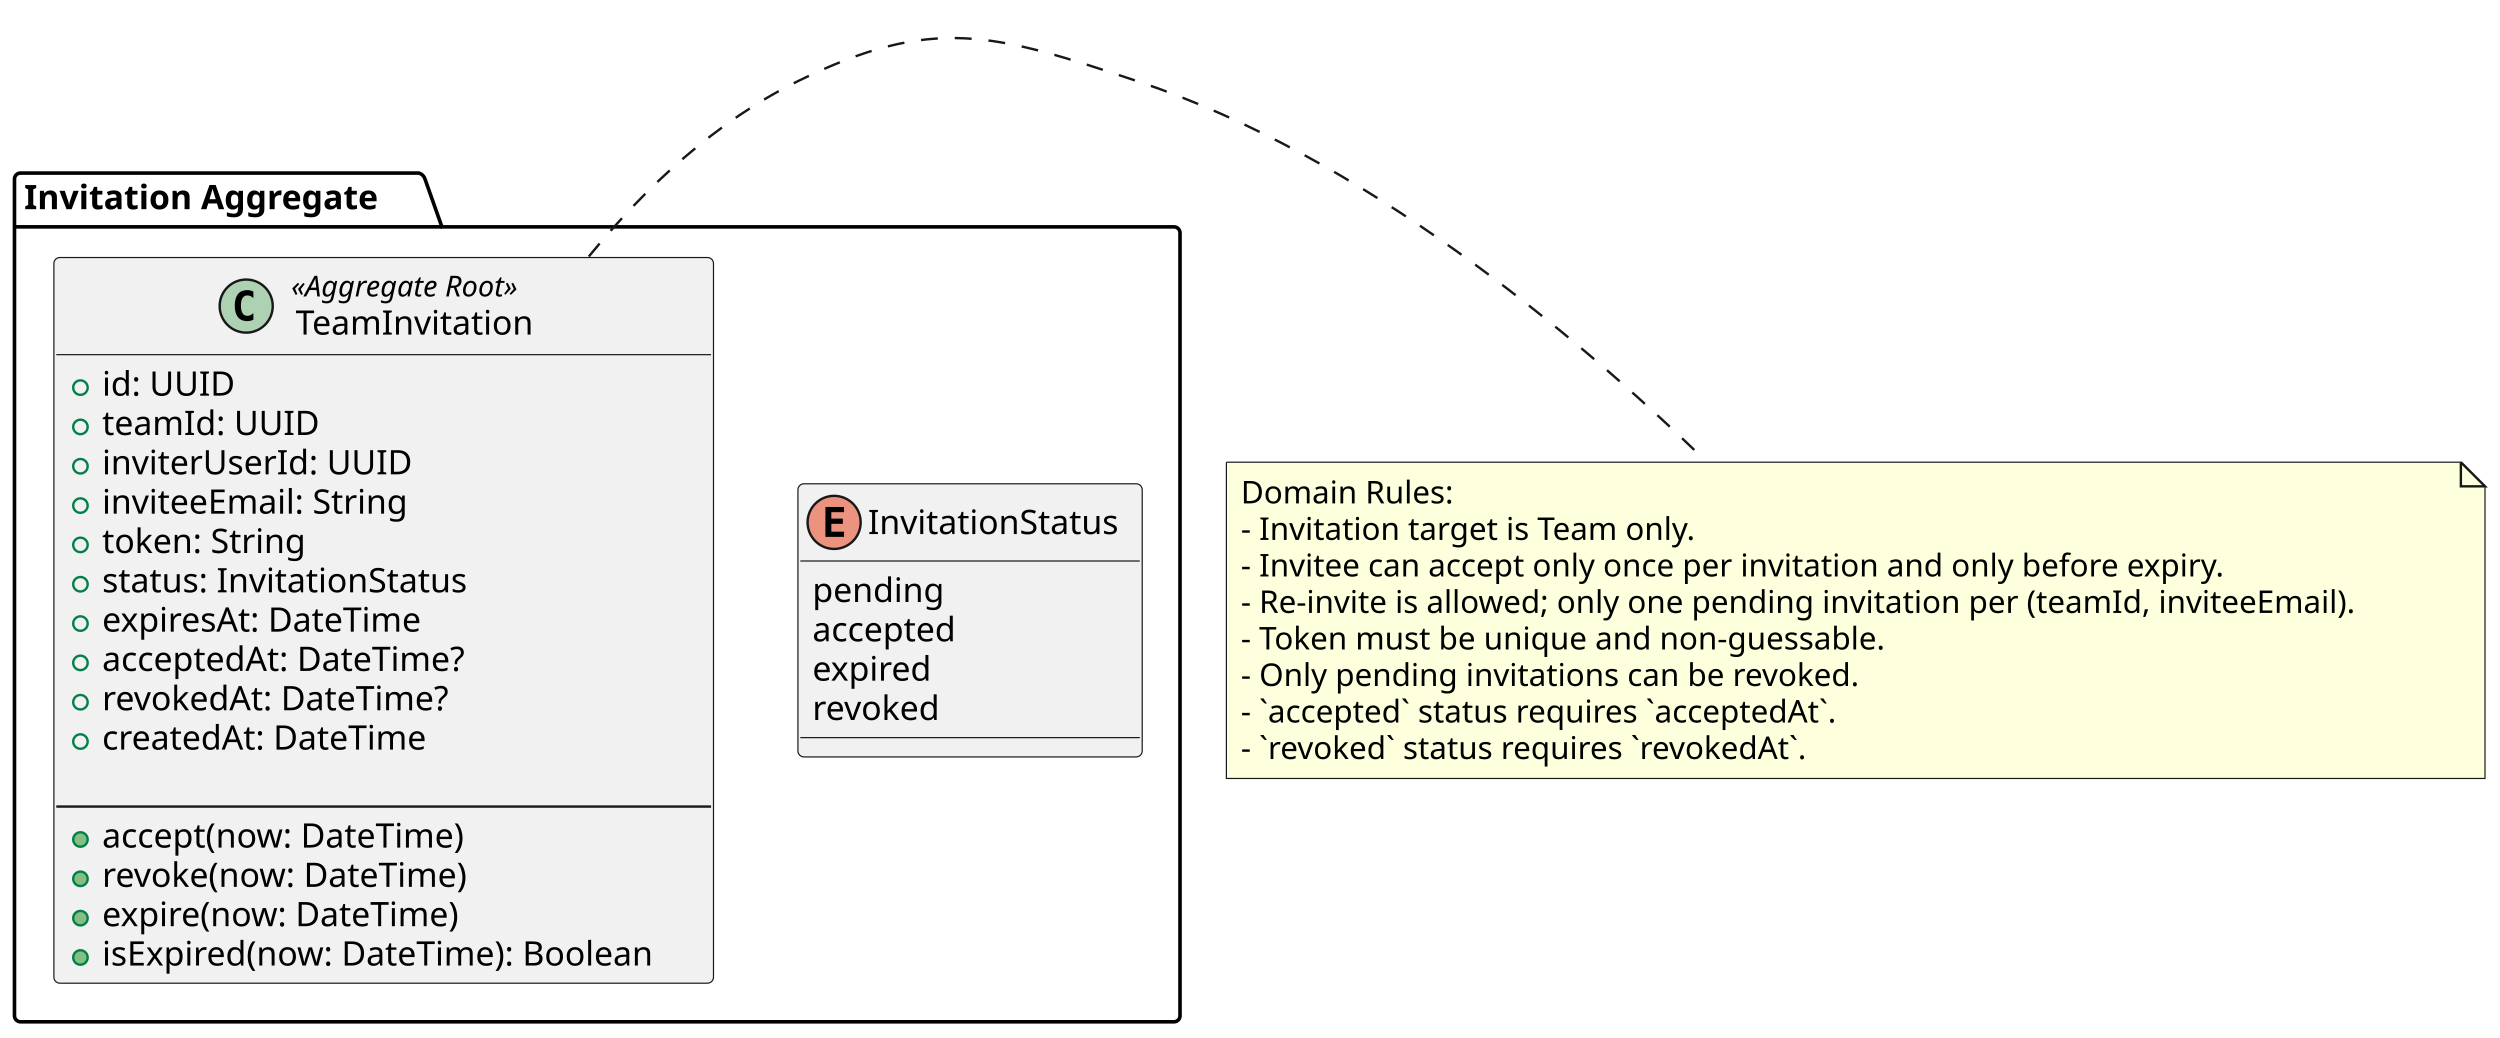
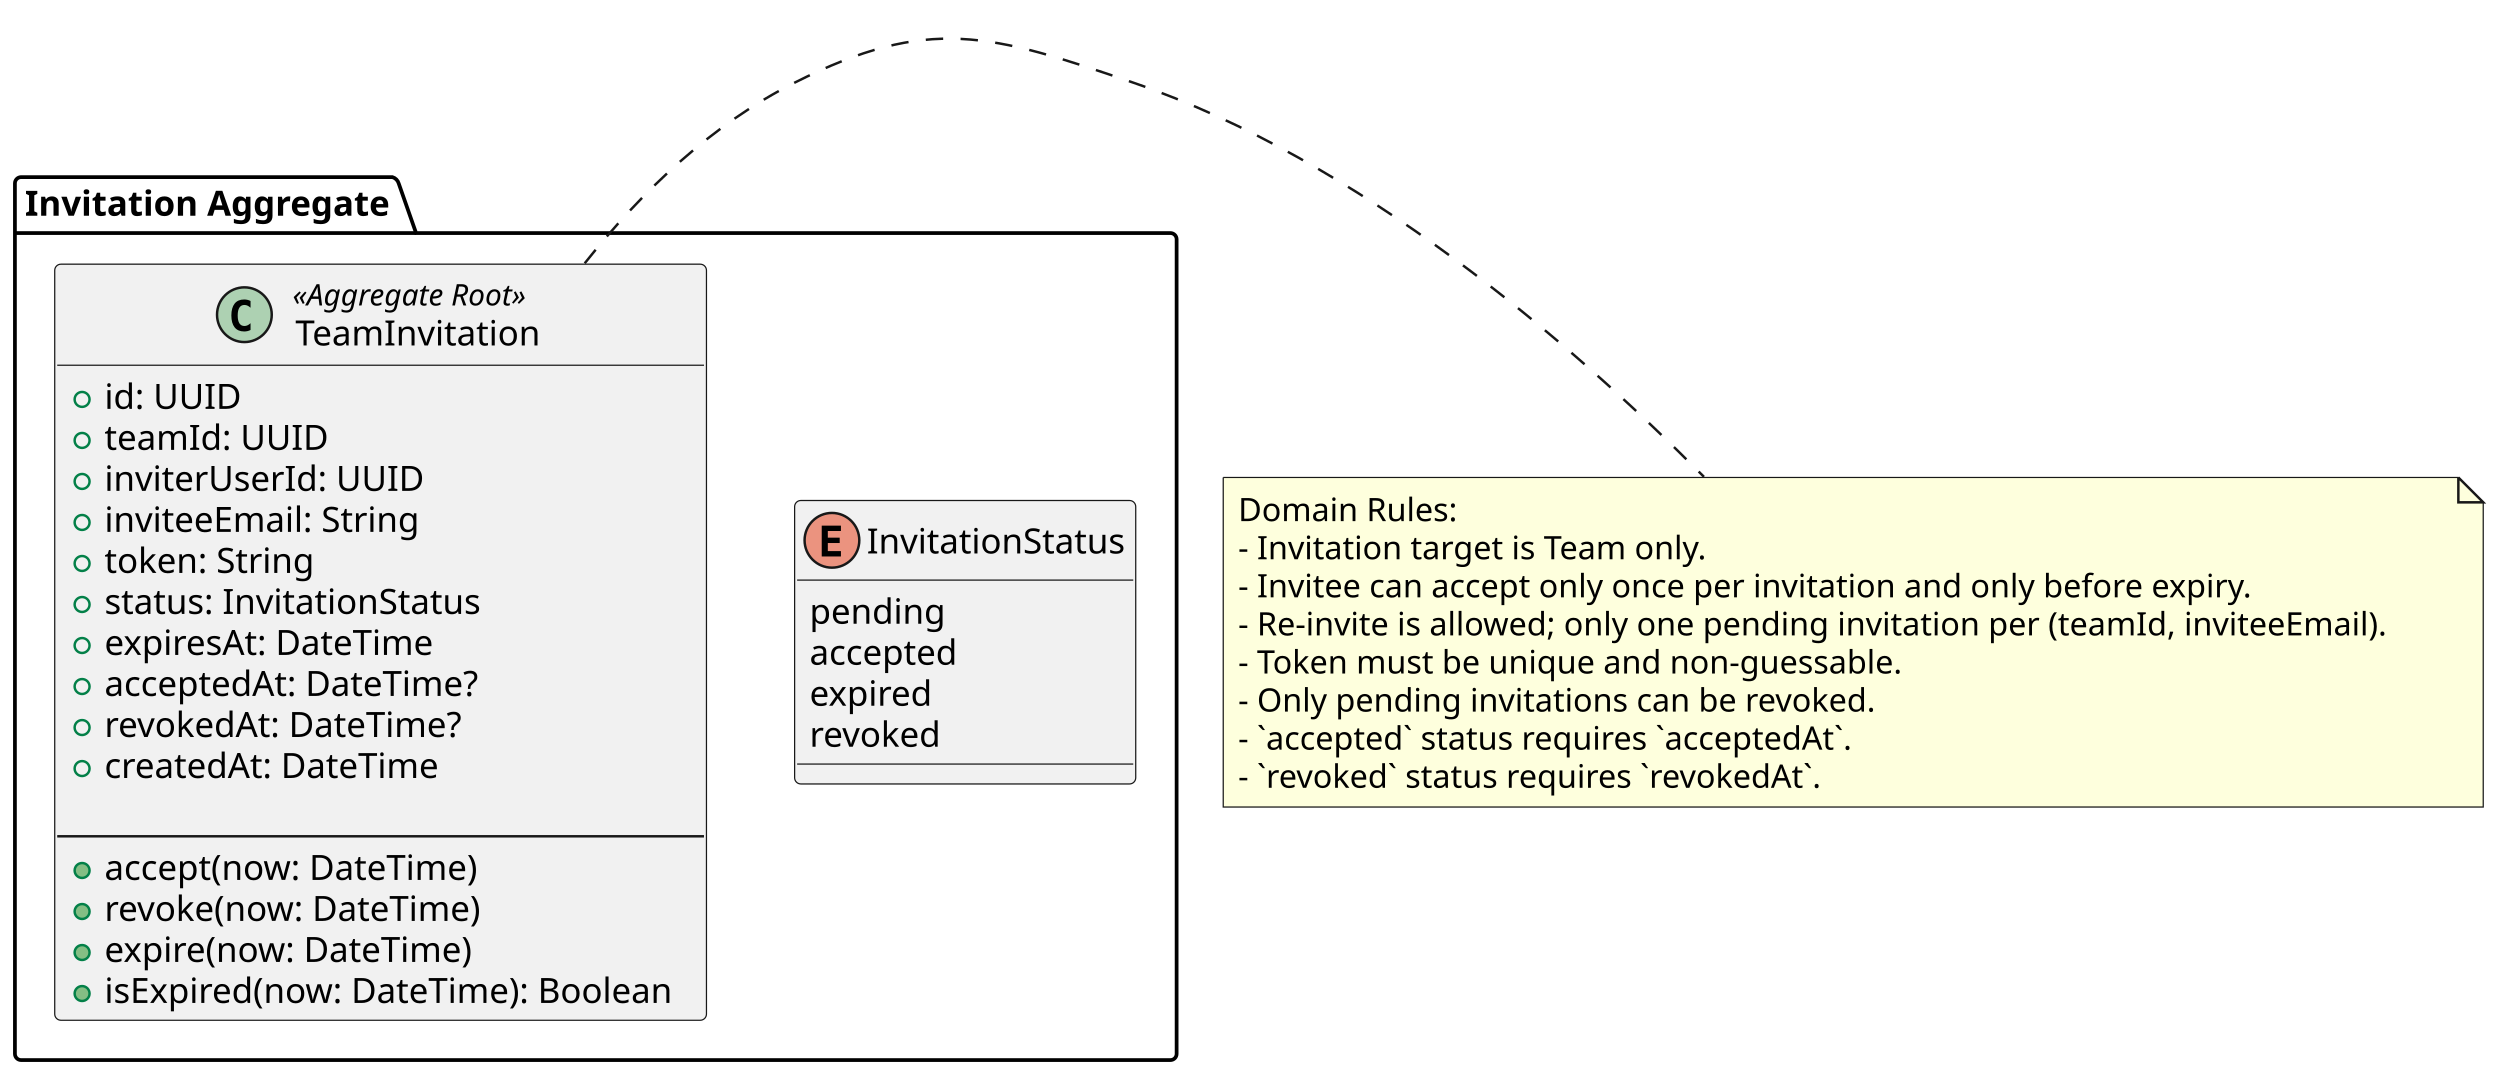
- <svg xmlns="http://www.w3.org/2000/svg" contentStyleType="text/css" data-diagram-type="CLASS" height="430px" preserveAspectRatio="none" style="width:1036px;height:430px;background:#FFFFFF;" version="1.1" viewBox="0 0 1036 430" width="1036px" zoomAndPan="magnify">
+ <svg xmlns="http://www.w3.org/2000/svg" contentStyleType="text/css" data-diagram-type="CLASS" height="433px" preserveAspectRatio="none" style="width:1005px;height:433px;background:#FFFFFF;" version="1.1" viewBox="0 0 1005 433" width="1005px" zoomAndPan="magnify">
  <defs />
  <g>
    <g class="cluster" data-qualified-name="Invitation Aggregate" data-source-line="1" id="ent0002">
-       <path d="M8.5,71.71 L173.624,71.71 A3.75,3.75 0 0 1 176.124,74.21 L183.124,94.007 L486.5,94.007 A2.5,2.5 0 0 1 489,96.507 L489,420.93 A2.5,2.5 0 0 1 486.5,423.43 L8.5,423.43 A2.5,2.5 0 0 1 6,420.93 L6,74.21 A2.5,2.5 0 0 1 8.5,71.71" fill="none" style="stroke:#000000;stroke-width:1.5;" />
-       <line style="stroke:#000000;stroke-width:1.5;" x1="6" x2="183.124" y1="94.007" y2="94.007" />
-       <text fill="#000000" font-family="sans-serif" font-size="14" font-weight="bold" lengthAdjust="spacing" textLength="164.124" x="10" y="86.705">Invitation Aggregate</text>
+       <path d="M8.5,71.2 L157.765,71.2 A3.75,3.75 0 0 1 160.265,73.7 L167.265,93.688 L470.5,93.688 A2.5,2.5 0 0 1 473,96.188 L473,423.65 A2.5,2.5 0 0 1 470.5,426.15 L8.5,426.15 A2.5,2.5 0 0 1 6,423.65 L6,73.7 A2.5,2.5 0 0 1 8.5,71.2" fill="none" style="stroke:#000000;stroke-width:1.5;" />
+       <line style="stroke:#000000;stroke-width:1.5;" x1="6" x2="167.265" y1="93.688" y2="93.688" />
+       <text fill="#000000" font-family="sans-serif" font-size="14" font-weight="bold" lengthAdjust="spacing" textLength="148.265" x="10" y="86.735">Invitation Aggregate</text>
    </g>
    <g class="entity" data-qualified-name="Invitation Aggregate.TeamInvitation" data-source-line="3" id="ent0003">
-       <rect fill="#F1F1F1" height="300.719" rx="2.5" ry="2.5" style="stroke:#181818;stroke-width:0.5;" width="273.338" x="22.33" y="106.71" />
-       <ellipse cx="102.027" cy="126.843" fill="#ADD1B2" rx="11" ry="11" style="stroke:#181818;stroke-width:1;" />
-       <path d="M104.996,132.483 Q104.417,132.78 103.777,132.921 Q103.136,133.077 102.433,133.077 Q99.933,133.077 98.605,131.437 Q97.292,129.78 97.292,126.655 Q97.292,123.53 98.605,121.874 Q99.933,120.218 102.433,120.218 Q103.136,120.218 103.777,120.374 Q104.433,120.53 104.996,120.827 L104.996,123.546 Q104.371,122.968 103.777,122.702 Q103.183,122.421 102.558,122.421 Q101.214,122.421 100.527,123.499 Q99.839,124.562 99.839,126.655 Q99.839,128.749 100.527,129.827 Q101.214,130.89 102.558,130.89 Q103.183,130.89 103.777,130.624 Q104.371,130.343 104.996,129.765 L104.996,132.483 Z " fill="#000000" />
-       <text fill="#000000" font-family="sans-serif" font-size="12" font-style="italic" lengthAdjust="spacing" textLength="109.172" x="120.663" y="122.849">«Aggregate Root»</text>
-       <text fill="#000000" font-family="sans-serif" font-size="14" lengthAdjust="spacing" textLength="105.444" x="122.527" y="138.674">TeamInvitation</text>
-       <line style="stroke:#181818;stroke-width:0.5;" x1="23.33" x2="294.668" y1="146.976" y2="146.976" />
+       <rect fill="#F1F1F1" height="303.945" rx="2.5" ry="2.5" style="stroke:#181818;stroke-width:0.5;" width="261.997" x="22" y="106.2" />
+       <ellipse cx="98.245" cy="126.51" fill="#ADD1B2" rx="11" ry="11" style="stroke:#181818;stroke-width:1;" />
+       <path d="M100.718,132.654 Q100.137,132.952 99.498,133.102 Q98.858,133.251 98.153,133.251 Q95.646,133.251 94.326,131.599 Q93.006,129.948 93.006,126.826 Q93.006,123.697 94.326,122.045 Q95.646,120.393 98.153,120.393 Q98.858,120.393 99.506,120.543 Q100.153,120.692 100.718,120.991 L100.718,123.714 Q100.087,123.133 99.493,122.863 Q98.9,122.593 98.269,122.593 Q96.924,122.593 96.24,123.66 Q95.555,124.726 95.555,126.826 Q95.555,128.918 96.24,129.985 Q96.924,131.052 98.269,131.052 Q98.9,131.052 99.493,130.782 Q100.087,130.512 100.718,129.931 Z " fill="#000000" />
+       <text fill="#000000" font-family="sans-serif" font-size="12" font-style="italic" lengthAdjust="spacing" textLength="103.312" x="117.592" y="122.802">«Aggregate Root»</text>
+       <text fill="#000000" font-family="sans-serif" font-size="14" lengthAdjust="spacing" textLength="101.008" x="118.745" y="138.868">TeamInvitation</text>
+       <line style="stroke:#181818;stroke-width:0.5;" x1="23" x2="282.997" y1="146.821" y2="146.821" />
      <g data-visibility-modifier="PUBLIC_FIELD">
-         <ellipse cx="33.33" cy="160.624" fill="none" rx="3" ry="3" style="stroke:#038048;stroke-width:1;" />
+         <ellipse cx="33" cy="160.565" fill="none" rx="3" ry="3" style="stroke:#038048;stroke-width:1;" />
      </g>
-       <text fill="#000000" font-family="sans-serif" font-size="14" lengthAdjust="spacing" textLength="57.347" x="42.33" y="163.971">id: UUID</text>
+       <text fill="#000000" font-family="sans-serif" font-size="14" lengthAdjust="spacing" textLength="55.638" x="42" y="164.356">id: UUID</text>
      <g data-visibility-modifier="PUBLIC_FIELD">
-         <ellipse cx="33.33" cy="176.921" fill="none" rx="3" ry="3" style="stroke:#038048;stroke-width:1;" />
+         <ellipse cx="33" cy="177.054" fill="none" rx="3" ry="3" style="stroke:#038048;stroke-width:1;" />
      </g>
-       <text fill="#000000" font-family="sans-serif" font-size="14" lengthAdjust="spacing" textLength="93.905" x="42.33" y="180.268">teamId: UUID</text>
+       <text fill="#000000" font-family="sans-serif" font-size="14" lengthAdjust="spacing" textLength="89.462" x="42" y="180.845">teamId: UUID</text>
      <g data-visibility-modifier="PUBLIC_FIELD">
-         <ellipse cx="33.33" cy="193.218" fill="none" rx="3" ry="3" style="stroke:#038048;stroke-width:1;" />
+         <ellipse cx="33" cy="193.542" fill="none" rx="3" ry="3" style="stroke:#038048;stroke-width:1;" />
      </g>
-       <text fill="#000000" font-family="sans-serif" font-size="14" lengthAdjust="spacing" textLength="134.292" x="42.33" y="196.565">inviterUserId: UUID</text>
+       <text fill="#000000" font-family="sans-serif" font-size="14" lengthAdjust="spacing" textLength="128.782" x="42" y="197.333">inviterUserId: UUID</text>
      <g data-visibility-modifier="PUBLIC_FIELD">
-         <ellipse cx="33.33" cy="209.515" fill="none" rx="3" ry="3" style="stroke:#038048;stroke-width:1;" />
+         <ellipse cx="33" cy="210.03" fill="none" rx="3" ry="3" style="stroke:#038048;stroke-width:1;" />
      </g>
-       <text fill="#000000" font-family="sans-serif" font-size="14" lengthAdjust="spacing" textLength="137.443" x="42.33" y="212.861">inviteeEmail: String</text>
+       <text fill="#000000" font-family="sans-serif" font-size="14" lengthAdjust="spacing" textLength="130.177" x="42" y="213.821">inviteeEmail: String</text>
      <g data-visibility-modifier="PUBLIC_FIELD">
-         <ellipse cx="33.33" cy="225.812" fill="none" rx="3" ry="3" style="stroke:#038048;stroke-width:1;" />
+         <ellipse cx="33" cy="226.518" fill="none" rx="3" ry="3" style="stroke:#038048;stroke-width:1;" />
      </g>
-       <text fill="#000000" font-family="sans-serif" font-size="14" lengthAdjust="spacing" textLength="90.597" x="42.33" y="229.158">token: String</text>
+       <text fill="#000000" font-family="sans-serif" font-size="14" lengthAdjust="spacing" textLength="87.336" x="42" y="230.309">token: String</text>
      <g data-visibility-modifier="PUBLIC_FIELD">
-         <ellipse cx="33.33" cy="242.108" fill="none" rx="3" ry="3" style="stroke:#038048;stroke-width:1;" />
+         <ellipse cx="33" cy="243.007" fill="none" rx="3" ry="3" style="stroke:#038048;stroke-width:1;" />
      </g>
-       <text fill="#000000" font-family="sans-serif" font-size="14" lengthAdjust="spacing" textLength="162.859" x="42.33" y="245.455">status: InvitationStatus</text>
+       <text fill="#000000" font-family="sans-serif" font-size="14" lengthAdjust="spacing" textLength="155.148" x="42" y="246.798">status: InvitationStatus</text>
      <g data-visibility-modifier="PUBLIC_FIELD">
-         <ellipse cx="33.33" cy="258.405" fill="none" rx="3" ry="3" style="stroke:#038048;stroke-width:1;" />
+         <ellipse cx="33" cy="259.495" fill="none" rx="3" ry="3" style="stroke:#038048;stroke-width:1;" />
      </g>
-       <text fill="#000000" font-family="sans-serif" font-size="14" lengthAdjust="spacing" textLength="143.726" x="42.33" y="261.752">expiresAt: DateTime</text>
+       <text fill="#000000" font-family="sans-serif" font-size="14" lengthAdjust="spacing" textLength="138.688" x="42" y="263.286">expiresAt: DateTime</text>
      <g data-visibility-modifier="PUBLIC_FIELD">
-         <ellipse cx="33.33" cy="274.702" fill="none" rx="3" ry="3" style="stroke:#038048;stroke-width:1;" />
+         <ellipse cx="33" cy="275.983" fill="none" rx="3" ry="3" style="stroke:#038048;stroke-width:1;" />
      </g>
-       <text fill="#000000" font-family="sans-serif" font-size="14" lengthAdjust="spacing" textLength="164.281" x="42.33" y="278.049">acceptedAt: DateTime?</text>
+       <text fill="#000000" font-family="sans-serif" font-size="14" lengthAdjust="spacing" textLength="155.217" x="42" y="279.774">acceptedAt: DateTime?</text>
      <g data-visibility-modifier="PUBLIC_FIELD">
-         <ellipse cx="33.33" cy="290.999" fill="none" rx="3" ry="3" style="stroke:#038048;stroke-width:1;" />
+         <ellipse cx="33" cy="292.471" fill="none" rx="3" ry="3" style="stroke:#038048;stroke-width:1;" />
      </g>
-       <text fill="#000000" font-family="sans-serif" font-size="14" lengthAdjust="spacing" textLength="156.645" x="42.33" y="294.346">revokedAt: DateTime?</text>
+       <text fill="#000000" font-family="sans-serif" font-size="14" lengthAdjust="spacing" textLength="148.852" x="42" y="296.262">revokedAt: DateTime?</text>
      <g data-visibility-modifier="PUBLIC_FIELD">
-         <ellipse cx="33.33" cy="307.296" fill="none" rx="3" ry="3" style="stroke:#038048;stroke-width:1;" />
+         <ellipse cx="33" cy="308.96" fill="none" rx="3" ry="3" style="stroke:#038048;stroke-width:1;" />
      </g>
-       <text fill="#000000" font-family="sans-serif" font-size="14" lengthAdjust="spacing" textLength="146.023" x="42.33" y="310.643">createdAt: DateTime</text>
-       <text fill="#000000" font-family="sans-serif" font-size="14" lengthAdjust="spacing" textLength="4.45" x="42.33" y="326.94"> </text>
-       <line style="stroke:#181818;stroke-width:1;" x1="23.33" x2="294.668" y1="334.241" y2="334.241" />
+       <text fill="#000000" font-family="sans-serif" font-size="14" lengthAdjust="spacing" textLength="139.057" x="42" y="312.751">createdAt: DateTime</text>
+       <text fill="#000000" font-family="sans-serif" font-size="14" lengthAdjust="spacing" textLength="4.43" x="42" y="329.239"> </text>
+       <line style="stroke:#181818;stroke-width:1;" x1="23" x2="282.997" y1="336.192" y2="336.192" />
      <g data-visibility-modifier="PUBLIC_METHOD">
-         <ellipse cx="33.33" cy="347.89" fill="#84BE84" rx="3" ry="3" style="stroke:#038048;stroke-width:1;" />
+         <ellipse cx="33" cy="349.936" fill="#84BE84" rx="3" ry="3" style="stroke:#038048;stroke-width:1;" />
      </g>
-       <text fill="#000000" font-family="sans-serif" font-size="14" lengthAdjust="spacing" textLength="164.097" x="42.33" y="351.236">accept(now: DateTime)</text>
+       <text fill="#000000" font-family="sans-serif" font-size="14" lengthAdjust="spacing" textLength="154.984" x="42" y="353.727">accept(now: DateTime)</text>
      <g data-visibility-modifier="PUBLIC_METHOD">
-         <ellipse cx="33.33" cy="364.187" fill="#84BE84" rx="3" ry="3" style="stroke:#038048;stroke-width:1;" />
+         <ellipse cx="33" cy="366.425" fill="#84BE84" rx="3" ry="3" style="stroke:#038048;stroke-width:1;" />
      </g>
-       <text fill="#000000" font-family="sans-serif" font-size="14" lengthAdjust="spacing" textLength="165.074" x="42.33" y="367.533">revoke(now: DateTime)</text>
+       <text fill="#000000" font-family="sans-serif" font-size="14" lengthAdjust="spacing" textLength="156.42" x="42" y="370.216">revoke(now: DateTime)</text>
      <g data-visibility-modifier="PUBLIC_METHOD">
-         <ellipse cx="33.33" cy="380.483" fill="#84BE84" rx="3" ry="3" style="stroke:#038048;stroke-width:1;" />
+         <ellipse cx="33" cy="382.913" fill="#84BE84" rx="3" ry="3" style="stroke:#038048;stroke-width:1;" />
      </g>
-       <text fill="#000000" font-family="sans-serif" font-size="14" lengthAdjust="spacing" textLength="161.178" x="42.33" y="383.83">expire(now: DateTime)</text>
+       <text fill="#000000" font-family="sans-serif" font-size="14" lengthAdjust="spacing" textLength="153.836" x="42" y="386.704">expire(now: DateTime)</text>
      <g data-visibility-modifier="PUBLIC_METHOD">
-         <ellipse cx="33.33" cy="396.78" fill="#84BE84" rx="3" ry="3" style="stroke:#038048;stroke-width:1;" />
+         <ellipse cx="33" cy="399.401" fill="#84BE84" rx="3" ry="3" style="stroke:#038048;stroke-width:1;" />
      </g>
-       <text fill="#000000" font-family="sans-serif" font-size="14" lengthAdjust="spacing" textLength="247.338" x="42.33" y="400.127">isExpired(now: DateTime): Boolean</text>
+       <text fill="#000000" font-family="sans-serif" font-size="14" lengthAdjust="spacing" textLength="235.997" x="42" y="403.192">isExpired(now: DateTime): Boolean</text>
    </g>
    <g class="entity" data-qualified-name="Invitation Aggregate.InvitationStatus" data-source-line="22" id="ent0004">
-       <rect fill="#F1F1F1" height="113.188" rx="2.5" ry="2.5" style="stroke:#181818;stroke-width:0.5;" width="142.674" x="330.66" y="200.48" />
-       <ellipse cx="345.66" cy="216.48" fill="#EB937F" rx="11" ry="11" style="stroke:#181818;stroke-width:1;" />
-       <path d="M349.769,222.48 L342.051,222.48 L342.051,210.089 L349.769,210.089 L349.769,212.246 L344.504,212.246 L344.504,214.917 L349.269,214.917 L349.269,217.074 L344.504,217.074 L344.504,220.324 L349.769,220.324 L349.769,222.48 Z " fill="#000000" />
-       <text fill="#000000" font-family="sans-serif" font-size="14" lengthAdjust="spacing" textLength="110.674" x="359.66" y="221.327">InvitationStatus</text>
-       <line style="stroke:#181818;stroke-width:0.5;" x1="331.66" x2="472.334" y1="232.48" y2="232.48" />
-       <text fill="#000000" font-family="sans-serif" font-size="14" lengthAdjust="spacing" textLength="56.909" x="336.66" y="249.475">pending</text>
-       <text fill="#000000" font-family="sans-serif" font-size="14" lengthAdjust="spacing" textLength="64.463" x="336.66" y="265.772">accepted</text>
-       <text fill="#000000" font-family="sans-serif" font-size="14" lengthAdjust="spacing" textLength="52.931" x="336.66" y="282.069">expired</text>
-       <text fill="#000000" font-family="sans-serif" font-size="14" lengthAdjust="spacing" textLength="56.827" x="336.66" y="298.366">revoked</text>
-       <line style="stroke:#181818;stroke-width:0.5;" x1="331.66" x2="472.334" y1="305.668" y2="305.668" />
+       <rect fill="#F1F1F1" height="113.953" rx="2.5" ry="2.5" style="stroke:#181818;stroke-width:0.5;" width="137.123" x="319.44" y="201.2" />
+       <ellipse cx="334.44" cy="217.2" fill="#EB937F" rx="11" ry="11" style="stroke:#181818;stroke-width:1;" />
+       <path d="M338.054,223.7 L330.334,223.7 L330.334,211.307 L338.054,211.307 L338.054,213.465 L332.783,213.465 L332.783,216.138 L337.556,216.138 L337.556,218.296 L332.783,218.296 L332.783,221.542 L338.054,221.542 Z " fill="#000000" />
+       <text fill="#000000" font-family="sans-serif" font-size="14" lengthAdjust="spacing" textLength="105.123" x="348.44" y="222.491">InvitationStatus</text>
+       <line style="stroke:#181818;stroke-width:0.5;" x1="320.44" x2="455.563" y1="233.2" y2="233.2" />
+       <text fill="#000000" font-family="sans-serif" font-size="14" lengthAdjust="spacing" textLength="55.576" x="325.44" y="250.735">pending</text>
+       <text fill="#000000" font-family="sans-serif" font-size="14" lengthAdjust="spacing" textLength="60.532" x="325.44" y="267.223">accepted</text>
+       <text fill="#000000" font-family="sans-serif" font-size="14" lengthAdjust="spacing" textLength="51.584" x="325.44" y="283.712">expired</text>
+       <text fill="#000000" font-family="sans-serif" font-size="14" lengthAdjust="spacing" textLength="54.168" x="325.44" y="300.2">revoked</text>
+       <line style="stroke:#181818;stroke-width:0.5;" x1="320.44" x2="455.563" y1="307.153" y2="307.153" />
    </g>
    <g class="entity" data-qualified-name="GMN5" data-source-line="31" id="ent0006">
-       <path d="M508.22,191.54 L508.22,322.603 L1029.784,322.603 L1029.784,201.54 L1019.784,191.54 L508.22,191.54" fill="#FEFFDD" style="stroke:#181818;stroke-width:0.5;" />
-       <path d="M1019.784,191.54 L1019.784,201.54 L1029.784,201.54 L1019.784,191.54" fill="#FEFFDD" style="stroke:#181818;stroke-width:1;" />
-       <text fill="#000000" font-family="sans-serif" font-size="13" lengthAdjust="spacing" textLength="94.612" x="514.22" y="208.607">Domain Rules:</text>
-       <text fill="#000000" font-family="sans-serif" font-size="13" lengthAdjust="spacing" textLength="205.036" x="514.22" y="223.74">- Invitation target is Team only.</text>
-       <text fill="#000000" font-family="sans-serif" font-size="13" lengthAdjust="spacing" textLength="441.937" x="514.22" y="238.873">- Invitee can accept only once per invitation and only before expiry.</text>
-       <text fill="#000000" font-family="sans-serif" font-size="13" lengthAdjust="spacing" textLength="500.563" x="514.22" y="254.005">- Re-invite is allowed; only one pending invitation per (teamId, inviteeEmail).</text>
-       <text fill="#000000" font-family="sans-serif" font-size="13" lengthAdjust="spacing" textLength="286.324" x="514.22" y="269.138">- Token must be unique and non-guessable.</text>
-       <text fill="#000000" font-family="sans-serif" font-size="13" lengthAdjust="spacing" textLength="276.504" x="514.22" y="284.271">- Only pending invitations can be revoked.</text>
-       <text fill="#000000" font-family="sans-serif" font-size="13" lengthAdjust="spacing" textLength="278.567" x="514.22" y="299.404">- `accepted` status requires `acceptedAt`.</text>
-       <text fill="#000000" font-family="sans-serif" font-size="13" lengthAdjust="spacing" textLength="264.386" x="514.22" y="314.537">- `revoked` status requires `revokedAt`.</text>
+       <path d="M491.74,191.94 L491.74,324.424 L998.26,324.424 L998.26,201.94 L988.26,191.94 L491.74,191.94" fill="#FEFFDD" style="stroke:#181818;stroke-width:0.5;" />
+       <path d="M988.26,191.94 L988.26,201.94 L998.26,201.94 L988.26,191.94" fill="#FEFFDD" style="stroke:#181818;stroke-width:1;" />
+       <text fill="#000000" font-family="sans-serif" font-size="13" lengthAdjust="spacing" textLength="91.006" x="497.74" y="209.508">Domain Rules:</text>
+       <text fill="#000000" font-family="sans-serif" font-size="13" lengthAdjust="spacing" textLength="200.554" x="497.74" y="224.819">- Invitation target is Team only.</text>
+       <text fill="#000000" font-family="sans-serif" font-size="13" lengthAdjust="spacing" textLength="427.597" x="497.74" y="240.13">- Invitee can accept only once per invitation and only before expiry.</text>
+       <text fill="#000000" font-family="sans-serif" font-size="13" lengthAdjust="spacing" textLength="485.519" x="497.74" y="255.44">- Re-invite is allowed; only one pending invitation per (teamId, inviteeEmail).</text>
+       <text fill="#000000" font-family="sans-serif" font-size="13" lengthAdjust="spacing" textLength="284.039" x="497.74" y="270.75">- Token must be unique and non-guessable.</text>
+       <text fill="#000000" font-family="sans-serif" font-size="13" lengthAdjust="spacing" textLength="269.921" x="497.74" y="286.061">- Only pending invitations can be revoked.</text>
+       <text fill="#000000" font-family="sans-serif" font-size="13" lengthAdjust="spacing" textLength="276.263" x="497.74" y="301.372">- `accepted` status requires `acceptedAt`.</text>
+       <text fill="#000000" font-family="sans-serif" font-size="13" lengthAdjust="spacing" textLength="264.443" x="497.74" y="316.682">- `revoked` status requires `revokedAt`.</text>
    </g>
    <g class="link" data-entity-1="ent0003" data-entity-2="ent0006" data-link-type="association" data-source-line="31" id="lnk7">
-       <path d="M244,106.3 C267.95,77.02 296.84,50.3 330.5,33.71 C386.71,6 412.05,13.88 471.5,33.71 C564.32,64.68 651.47,137.22 707.15,191.28" fill="none" id="TeamInvitation-GMN5" style="stroke:#181818;stroke-width:1;stroke-dasharray:7,7;" />
+       <path d="M235.05,105.85 C258.27,76.58 286.41,49.88 319.5,33.2 C373.48,6 398.32,13.6 455.5,33.2 C546.57,64.43 631.08,137.29 685,191.69" fill="none" id="TeamInvitation-GMN5" style="stroke:#181818;stroke-width:1;stroke-dasharray:7,7;" />
    </g>
  </g>
</svg>
